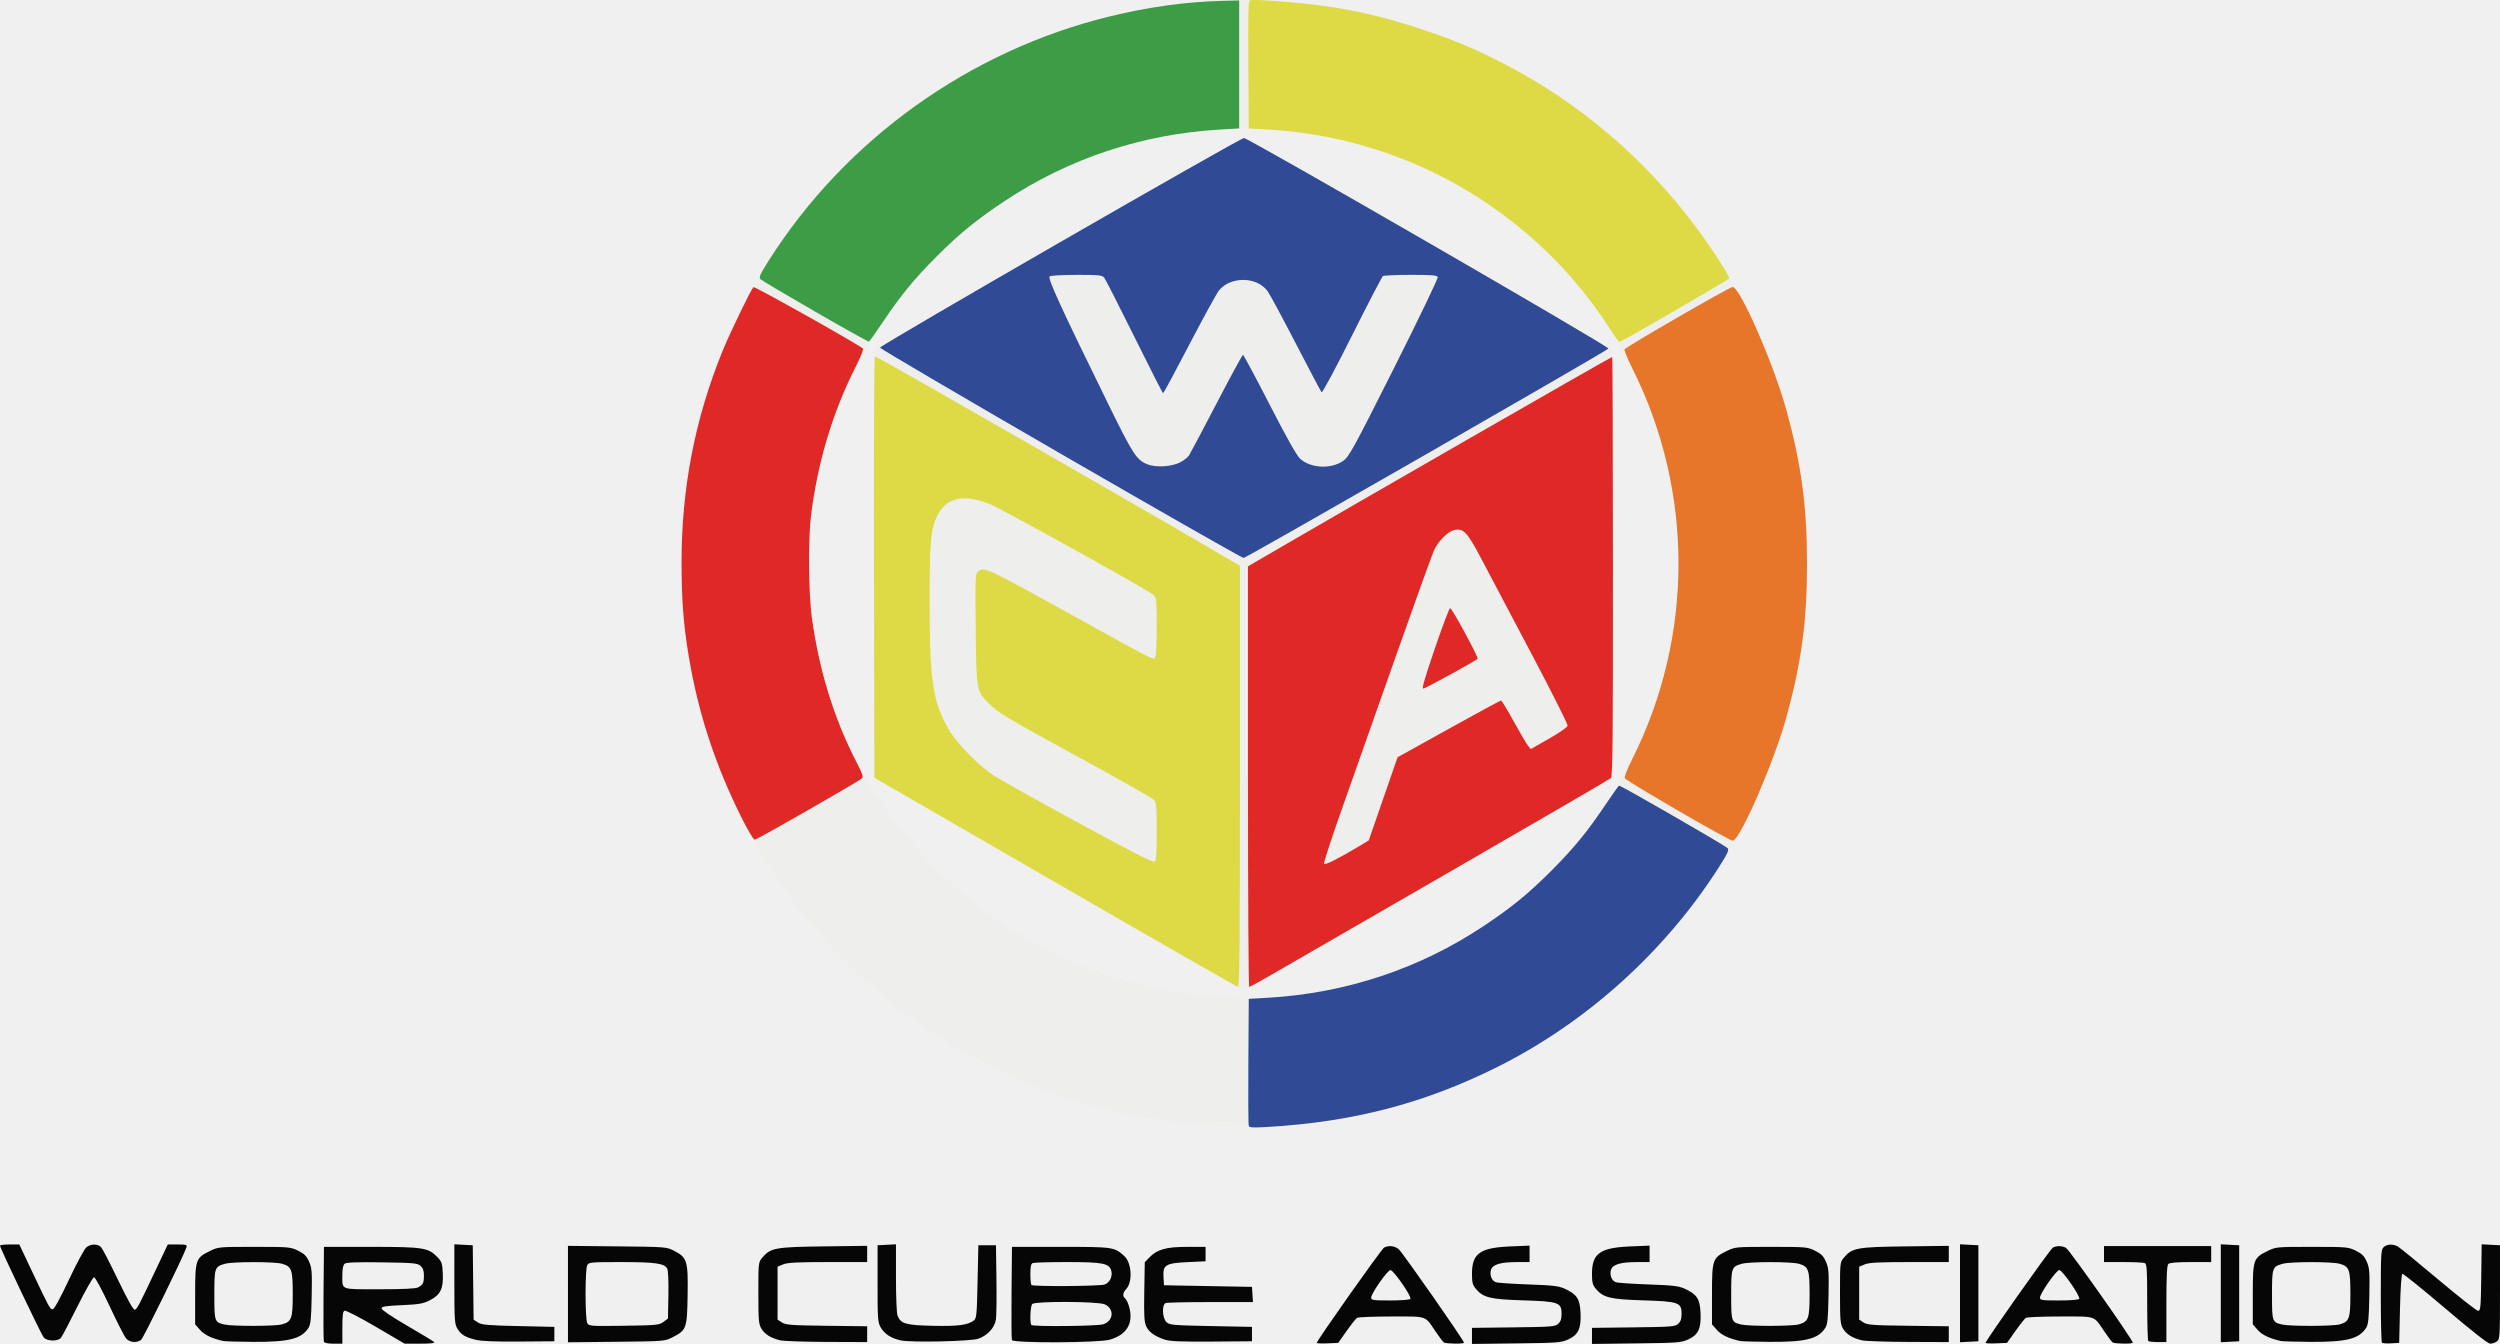
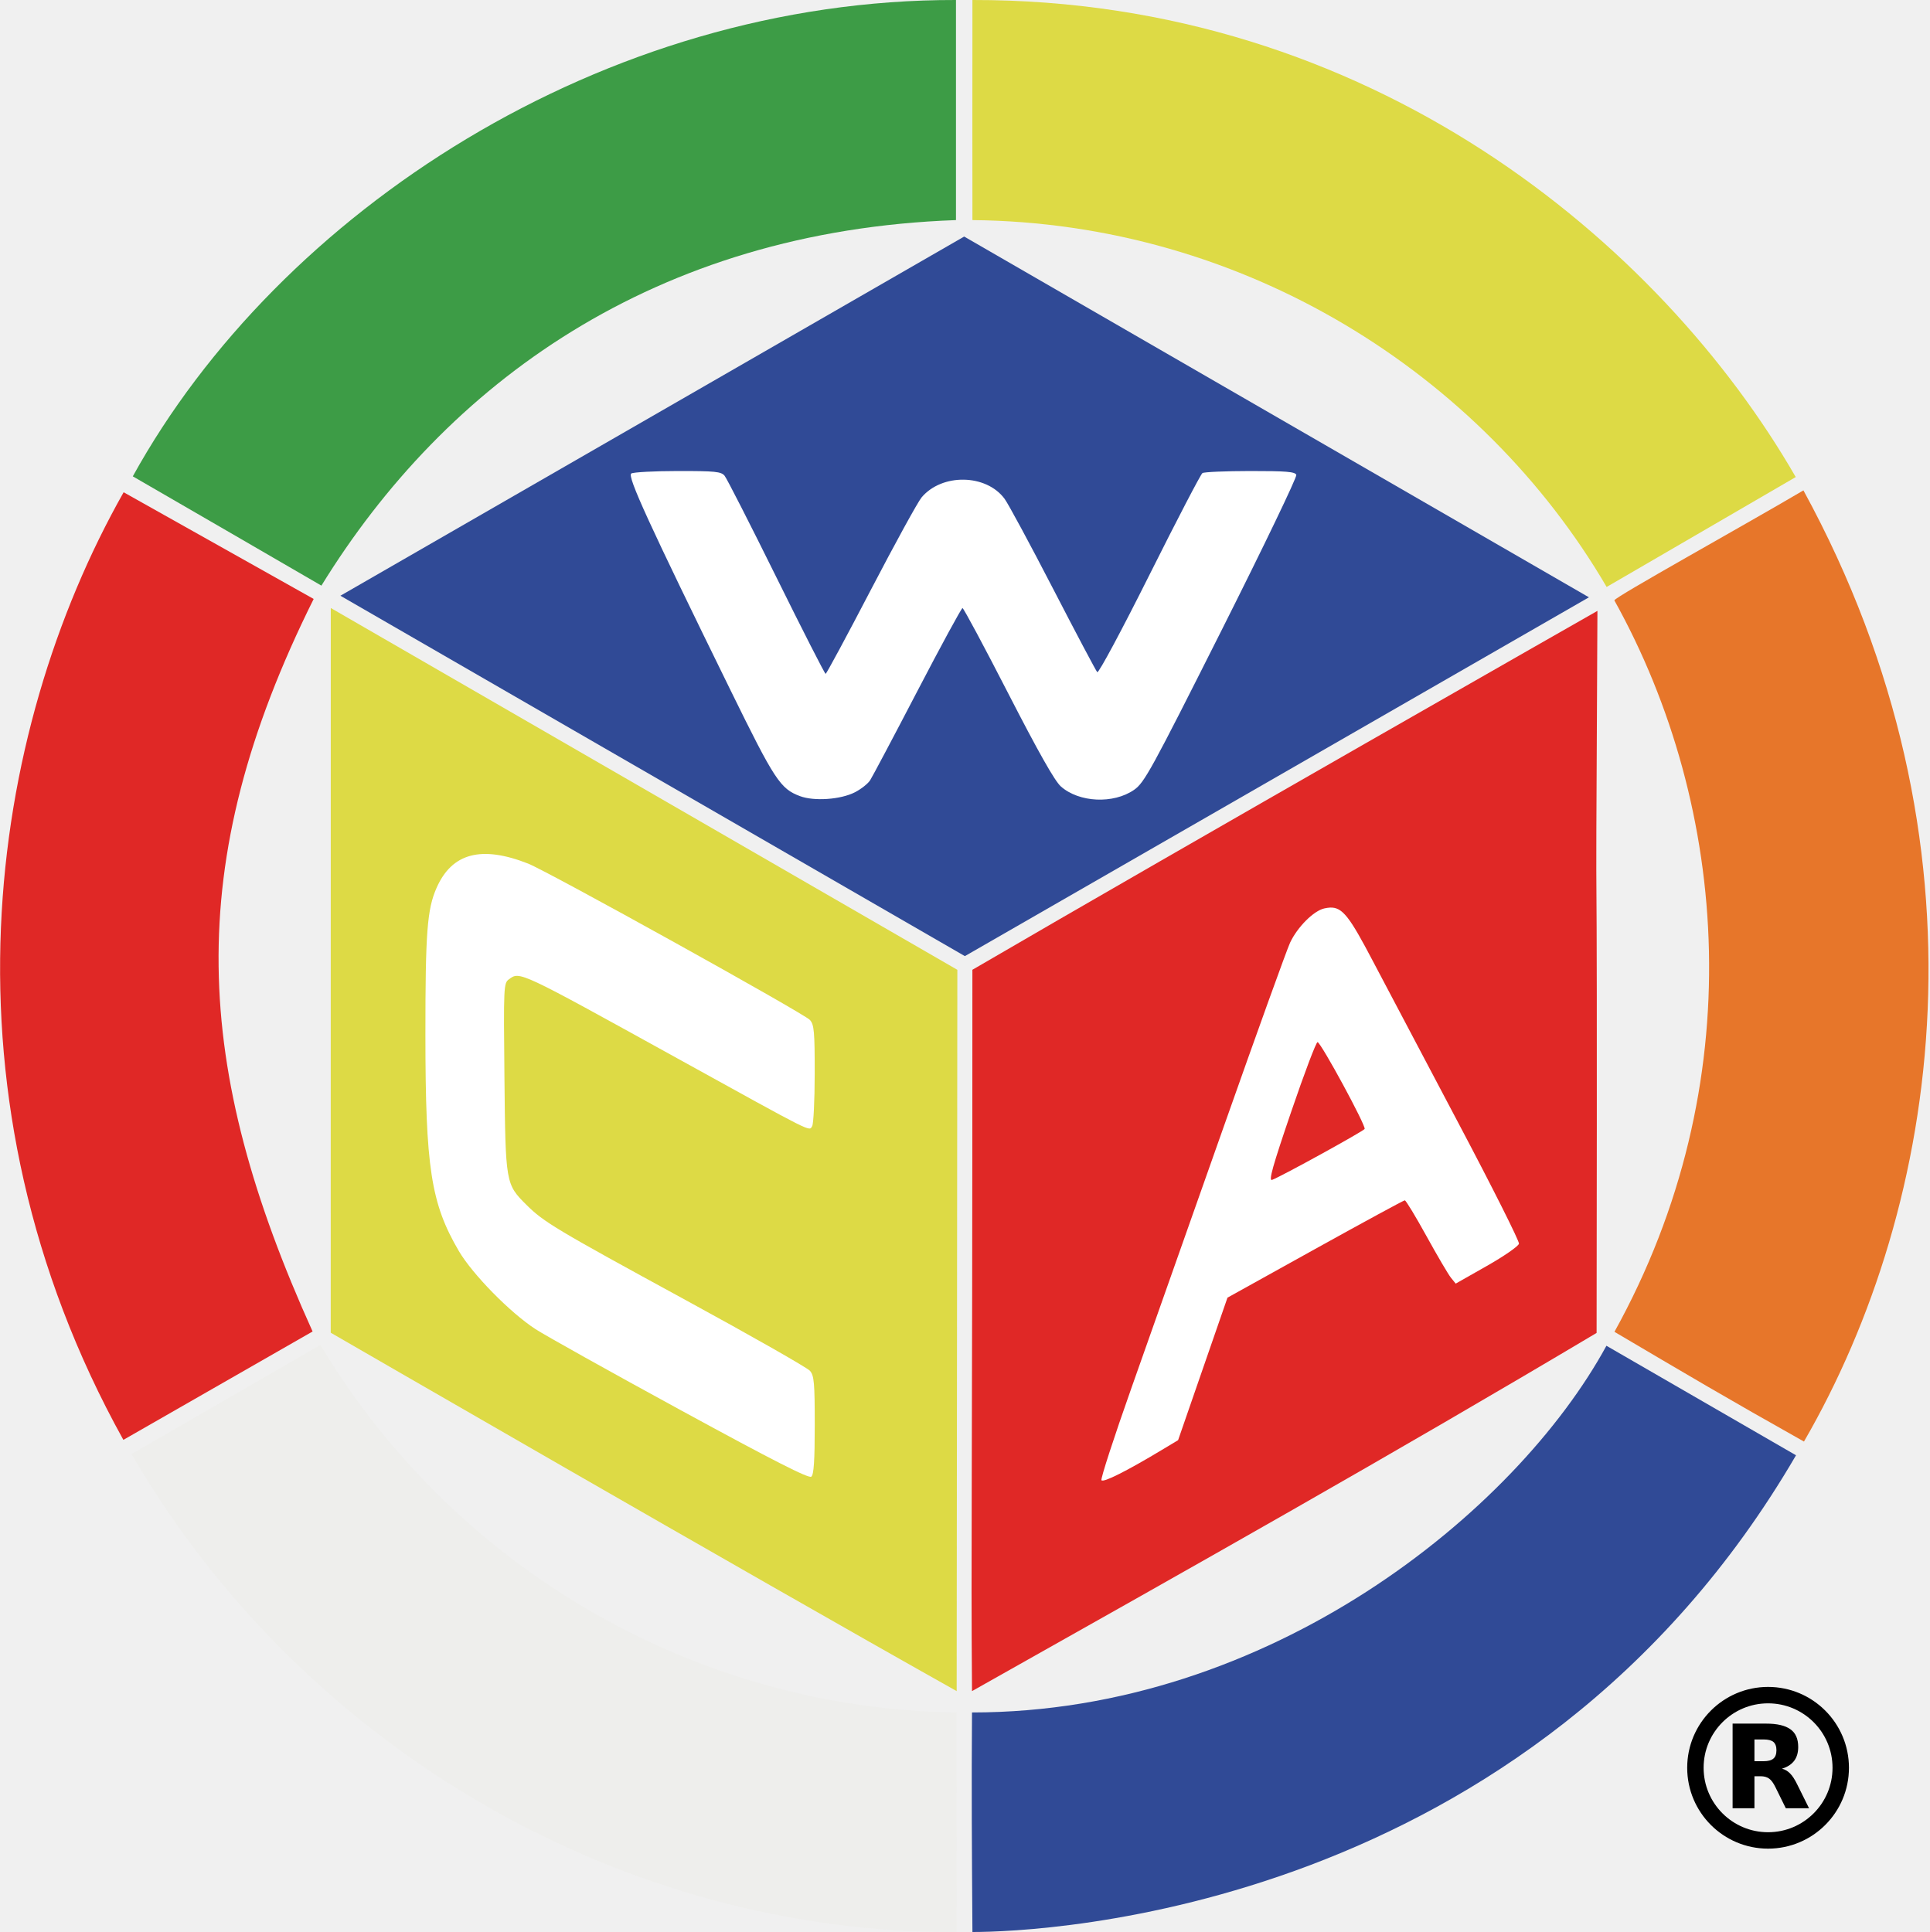
- <svg xmlns="http://www.w3.org/2000/svg" width="650.135" height="349.498" id="svg2" version="1.0">
-   <defs id="defs4">
-     </defs>
-   <g id="layer1" transform="translate(-263.7062,488.3089)">
-     <g id="g3312" transform="matrix(0.4999891,0,0,0.4999891,301.6178,-244.8544)">
-       <g transform="translate(-230.3148,1179.858)" id="g3279">
-         <path style="opacity:1;fill:#eeeeec;fill-opacity:1;stroke:none" d="m 801.585,-1666.545 c -161.984,0 -292.688,131.029 -292.688,293.014 0,161.984 130.071,292.249 292.055,292.249 161.984,0 293.185,-129.76 293.185,-291.744 0,-161.984 -130.323,-293.563 -292.307,-293.563 l -0.246,0.045 0,-4e-4 0,0 0,0 0,0 z m -0.022,66.548 c 125.182,0 226.15,101.283 226.15,226.466 0,125.182 -100.968,226.529 -226.15,226.529 -125.182,0 -226.781,-101.347 -226.781,-226.529 0,-125.182 101.599,-226.466 226.781,-226.466 l 0,0 z" id="path3273" />
-         <path style="opacity:1;fill:#eeeeec;fill-opacity:1;stroke:none" d="m 609.375,-1484.383 c 0,0 192.201,-110.611 192.201,-110.611 0,0 191.478,110.716 191.478,110.716 l -0.327,221.876 -191.676,110.864 -191.929,-110.864 0.253,-221.981 z" id="rect2804" />
-         <path id="path2730" d="m 703.303,-1207.921 -94.04,-54.353 -0.211,-109.302 c -0.116,-60.116 0.071,-109.562 0.416,-109.88 0.455,-0.419 157.672,89.766 186.865,107.192 l 3.09,1.844 0,109.464 c 0,87.036 -0.213,109.456 -1.04,109.426 -0.572,-0.022 -43.358,-24.496 -95.08,-54.39 l 9e-5,0 0,0 z m 52.845,-26.306 c 0,-12.879 -0.188,-15.005 -1.456,-16.485 -0.801,-0.935 -17.747,-10.58 -37.658,-21.435 -39.429,-21.496 -43.117,-23.701 -48.346,-28.902 -6.357,-6.324 -6.385,-6.487 -6.709,-38.716 -0.278,-27.688 -0.236,-28.606 1.361,-29.776 3.337,-2.443 2.774,-2.707 51.015,23.942 42.214,23.32 40.004,22.209 41.007,20.623 0.418,-0.66 0.766,-7.807 0.773,-15.88 0.012,-12.806 -0.173,-14.891 -1.444,-16.337 -1.698,-1.932 -79.428,-45.069 -85.543,-47.473 -14.16,-5.567 -23.087,-3.205 -27.75,7.34 -2.878,6.508 -3.412,13.501 -3.403,44.518 0.012,40.531 1.673,51.289 10.148,65.745 4.126,7.037 15.551,18.686 23.221,23.675 3.031,1.972 22.879,13.053 44.107,24.625 28.195,15.37 38.877,20.809 39.637,20.181 0.761,-0.629 1.04,-4.83 1.04,-15.645 l 0,0 0,0 z m 235.39,-261.948 c -15.006,-23.174 -32.863,-42.219 -55.216,-58.891 -35.36,-26.372 -77.966,-41.814 -122.335,-44.34 l -9.987,-0.569 -0.218,-33.103 c -0.183,-27.782 -0.031,-33.175 0.95,-33.551 1.841,-0.706 26.389,1.204 39.214,3.051 17.144,2.47 32.145,6.077 49.933,12.009 17.903,5.97 28.378,10.402 44.408,18.788 38.158,19.963 71.473,48.404 97.941,83.609 7.596,10.104 18.012,26.119 17.659,27.153 -0.239,0.701 -56.192,33.156 -57.104,33.123 -0.298,-0.01 -2.658,-3.287 -5.245,-7.282 l 10e-5,0 0,0 z" style="fill:#ddda45" />
-         <path id="path2726" d="m 1027.449,-1245.06 c -14.876,-8.643 -27.37,-16.215 -27.765,-16.826 -0.475,-0.735 0.829,-4.2 3.848,-10.231 31.947,-63.8 31.962,-139.16 0.041,-202.91 -2.489,-4.971 -4.358,-9.478 -4.152,-10.014 0.454,-1.183 54.365,-32.314 56.193,-32.449 3.79,-0.28 21.405,40.009 28.059,64.175 7.756,28.169 10.67,49.903 10.688,79.702 0.018,29.661 -2.9,51.416 -10.688,79.702 -6.449,23.424 -24.015,63.913 -27.942,64.409 -0.679,0.086 -13.405,-6.916 -28.281,-15.559 l 10e-5,0 0,0 z" style="fill:#e7762a" />
-         <path id="path2724" d="m 803.584,-1262.852 0,-109.359 8.53,-4.975 c 46.12,-26.897 180.67,-104.186 180.928,-103.929 0.183,0.182 0.352,49.306 0.376,109.163 0.035,89.528 -0.152,109.017 -1.063,109.881 -0.609,0.578 -38.931,22.866 -85.16,49.529 -46.229,26.663 -88.163,50.857 -93.186,53.764 -5.023,2.907 -9.423,5.286 -9.778,5.286 -0.355,0 -0.646,-49.212 -0.646,-109.359 z m 57.839,36.191 4.993,-3.005 7.49,-21.624 7.49,-21.625 26.613,-14.772 c 14.637,-8.124 26.879,-14.772 27.203,-14.772 0.324,0 3.281,4.884 6.57,10.854 3.29,5.97 6.632,11.658 7.428,12.641 l 1.447,1.787 9.468,-5.376 c 5.207,-2.957 9.586,-5.991 9.731,-6.743 0.145,-0.752 -8.124,-17.223 -18.374,-36.601 -10.251,-19.378 -21.945,-41.529 -25.987,-49.225 -7.954,-15.142 -9.7,-17.035 -14.702,-15.936 -3.233,0.71 -8.175,5.655 -10.401,10.406 -0.956,2.041 -9.996,27.116 -20.088,55.723 -10.092,28.607 -22.696,64.292 -28.008,79.3 -5.312,15.008 -9.425,27.663 -9.141,28.123 0.505,0.818 7.618,-2.748 18.267,-9.156 l 0,0 0,0 z m 39.339,-102.752 c 3.996,-11.712 7.587,-21.191 7.981,-21.065 1.172,0.376 14.794,25.524 14.278,26.36 -0.464,0.751 -25.237,14.386 -28.084,15.458 -1.125,0.423 0.149,-4.114 5.825,-20.753 z m -360.784,87.498 c -13.604,-27.366 -22.317,-54.023 -27.21,-83.24 -2.804,-16.743 -3.786,-29.523 -3.786,-49.249 0,-38.596 7.003,-74.63 21.356,-109.893 3.657,-8.984 14.692,-31.794 16.032,-33.141 0.544,-0.546 54.242,29.585 56.963,31.963 0.4,0.35 -1.336,4.69 -3.858,9.645 -11.868,23.318 -19.671,49.329 -23.174,77.251 -1.503,11.983 -1.287,40.182 0.404,52.71 3.699,27.401 11.607,53.043 23.31,75.587 2.994,5.768 3.586,7.539 2.781,8.321 -1.751,1.7 -54.551,31.905 -55.77,31.905 -0.654,0 -3.709,-5.141 -7.049,-11.859 l 0,0 0,0 z" style="fill:#e02826" />
-         <path id="path2722" d="m 578.492,-1504.673 c -15.076,-8.696 -27.903,-16.302 -28.504,-16.904 -0.903,-0.903 -0.137,-2.6 4.393,-9.746 39.895,-62.923 104.277,-109.048 177.076,-126.864 20.394,-4.991 39.646,-7.656 58.811,-8.142 l 8.738,-0.222 0,33.288 0,33.288 -9.987,0.577 c -40.472,2.337 -78.826,15.084 -112.097,37.255 -14.832,9.884 -23.267,16.761 -35.228,28.721 -11.637,11.637 -18.703,20.248 -28.018,34.144 -3.682,5.493 -6.937,10.082 -7.234,10.2 -0.297,0.117 -12.875,-6.901 -27.951,-15.597 l 0,-10e-5 0,0 z" style="fill:#3d9c46" />
-         <path id="path2716" d="m 322.944,-968.96 c -0.222,-0.578 -0.304,-11.906 -0.182,-25.174 l 0.221,-24.124 24.55,0 c 27.237,0 29.732,0.394 34.589,5.464 2.135,2.228 2.447,3.22 2.681,8.515 0.346,7.805 -1.209,10.979 -6.77,13.816 -3.448,1.759 -5.573,2.128 -14.564,2.528 -8.564,0.381 -10.527,0.7 -10.527,1.709 0,0.726 5.505,4.434 13.261,8.934 7.294,4.231 13.641,8.073 14.106,8.538 0.572,0.572 -1.777,0.845 -7.264,0.845 l -8.109,0 -15.012,-8.801 c -8.257,-4.84 -15.543,-8.597 -16.191,-8.348 -0.909,0.349 -1.179,2.366 -1.179,8.801 l 0,8.348 -4.603,0 c -2.939,0 -4.749,-0.38 -5.006,-1.05 z m 48.986,-28.202 c 2.561,-1.348 3.039,-2.318 3.053,-6.196 0.009,-2.417 -0.496,-3.869 -1.737,-4.993 -1.588,-1.439 -3.44,-1.61 -20.025,-1.852 -13.275,-0.194 -18.602,0.01 -19.471,0.726 -0.788,0.654 -1.196,2.637 -1.196,5.816 0,8.019 -1.455,7.456 19.285,7.456 12.16,0 18.882,-0.32 20.092,-0.957 z m 467.439,28.837 c 0,-1.192 33.643,-48.817 34.998,-49.541 2.361,-1.264 5.37,-0.955 7.571,0.776 1.837,1.445 33.995,47.486 33.995,48.67 0,0.724 -9.387,0.61 -10.465,-0.127 -0.492,-0.336 -2.445,-2.912 -4.34,-5.724 -5.65,-8.385 -3.892,-7.788 -22.912,-7.774 -9.236,0.006 -17.286,0.326 -17.889,0.708 -0.603,0.382 -3.057,3.466 -5.452,6.853 l -4.356,6.158 -5.574,0.246 c -3.066,0.135 -5.574,0.025 -5.574,-0.245 z m 48.698,-22.909 c 0.751,-1.215 -8.78,-14.958 -10.374,-14.958 -1.524,0 -10.03,12.175 -10.029,14.356 2.2e-4,1.306 1.028,1.456 9.938,1.456 5.899,0 10.152,-0.347 10.465,-0.854 z m 32.026,19.283 0,-4.179 21.552,-0.259 c 19.817,-0.238 21.693,-0.387 23.302,-1.845 1.264,-1.145 1.75,-2.584 1.75,-5.182 0,-5.917 -1.536,-6.457 -19.936,-7.019 -17.092,-0.522 -20.795,-1.415 -24.591,-5.926 -1.747,-2.076 -2.077,-3.326 -2.077,-7.856 0,-10.67 4.152,-13.624 20.074,-14.28 l 9.885,-0.407 0,4.275 0,4.275 -6.45,0.01 c -8.415,0.01 -12.543,1.161 -13.542,3.79 -0.946,2.49 0.144,5.711 2.244,6.629 0.836,0.366 8.448,0.906 16.916,1.201 13.024,0.454 15.973,0.8 19.141,2.248 6.239,2.852 7.83,5.228 8.183,12.223 0.423,8.373 -1.051,11.677 -6.282,14.088 -3.746,1.726 -5.348,1.851 -27.075,2.115 l -23.094,0.28 0,-4.179 z m 62.416,0 0,-4.179 21.552,-0.259 c 19.817,-0.238 21.693,-0.387 23.302,-1.845 1.264,-1.145 1.75,-2.584 1.75,-5.182 0,-5.917 -1.536,-6.457 -19.936,-7.019 -17.092,-0.522 -20.795,-1.415 -24.591,-5.926 -1.747,-2.076 -2.077,-3.326 -2.077,-7.856 0,-10.67 4.152,-13.624 20.074,-14.28 l 9.885,-0.407 0,4.275 0,4.275 -6.45,0.01 c -8.415,0.01 -12.543,1.161 -13.543,3.79 -0.946,2.49 0.144,5.711 2.244,6.629 0.836,0.366 8.448,0.906 16.916,1.201 13.024,0.454 15.973,0.8 19.141,2.248 6.239,2.852 7.83,5.228 8.183,12.223 0.423,8.373 -1.051,11.677 -6.282,14.088 -3.745,1.726 -5.348,1.851 -27.075,2.115 l -23.094,0.28 0,-4.179 z m 204.724,3.626 c 0,-1.192 33.644,-48.817 34.998,-49.541 1.969,-1.054 4.405,-1.025 6.782,0.081 1.615,0.751 34.784,47.825 34.784,49.366 0,0.724 -9.387,0.61 -10.465,-0.127 -0.492,-0.336 -2.445,-2.912 -4.34,-5.724 -5.65,-8.385 -3.892,-7.788 -22.912,-7.774 -9.236,0.006 -17.286,0.326 -17.89,0.708 -0.603,0.382 -3.057,3.466 -5.452,6.853 l -4.356,6.158 -5.574,0.246 c -3.066,0.135 -5.574,0.025 -5.574,-0.245 z m 48.698,-22.909 c 0.751,-1.215 -8.78,-14.958 -10.374,-14.958 -1.524,0 -10.03,12.175 -10.029,14.356 2e-4,1.306 1.028,1.456 9.938,1.456 5.899,0 10.152,-0.347 10.465,-0.854 z m 157.45,22.807 c -0.326,-0.326 -0.592,-11.332 -0.592,-24.459 0,-22.064 0.115,-23.97 1.522,-25.244 1.779,-1.61 4.806,-1.737 7.353,-0.308 0.991,0.556 10.483,8.313 21.093,17.239 10.61,8.925 19.911,16.228 20.668,16.228 1.23,0 1.401,-1.851 1.602,-17.309 l 0.225,-17.309 4.768,0.249 4.768,0.249 0,24.41 c 0,23.203 -0.08,24.468 -1.615,25.59 -0.888,0.649 -2.448,1.181 -3.466,1.181 -1.204,0 -9.359,-6.39 -23.351,-18.298 -11.825,-10.064 -21.875,-18.178 -22.333,-18.032 -0.503,0.16 -0.997,7.313 -1.248,18.089 l -0.416,17.824 -4.193,0.245 c -2.306,0.135 -4.46,-0.022 -4.785,-0.347 z m -1173.279,-2.187 c -0.903,-1.03 -4.781,-8.613 -8.619,-16.852 -3.87,-8.309 -7.466,-14.98 -8.074,-14.98 -0.603,0 -4.467,6.78 -8.586,15.068 -4.119,8.287 -8.004,15.683 -8.632,16.436 -1.619,1.941 -7.231,1.814 -8.957,-0.201 -1.274,-1.488 -22.681,-46.42 -22.744,-47.738 -0.015,-0.343 2.237,-0.624 5.008,-0.624 l 5.037,0 6.591,13.94 c 9.061,19.162 9.39,19.765 10.774,19.765 0.771,0 3.889,-5.676 8.436,-15.355 3.967,-8.445 8.046,-16.029 9.062,-16.852 2.35,-1.903 6.016,-1.922 7.713,-0.041 0.722,0.801 4.704,8.512 8.849,17.136 4.823,10.034 7.917,15.557 8.595,15.34 1.259,-0.404 2.039,-1.875 10.607,-19.992 l 6.591,-13.94 5.094,0 c 4.555,0 5.042,0.161 4.611,1.521 -1.396,4.397 -22.377,47.189 -23.589,48.11 -2.248,1.708 -5.93,1.357 -7.767,-0.739 z m 50.451,1.307 c -5.909,-1.324 -9.749,-3.162 -12.028,-5.759 l -2.535,-2.888 0,-15.447 c 0,-18.174 0.299,-19.078 7.483,-22.607 4.57,-2.244 4.641,-2.251 23.308,-2.251 18.079,0 18.864,0.069 22.779,1.996 3.219,1.585 4.39,2.755 5.685,5.683 1.456,3.291 1.601,5.226 1.355,18.017 -0.231,11.977 -0.517,14.697 -1.744,16.567 -3.698,5.637 -10.258,7.258 -28.908,7.144 -7.552,-0.046 -14.48,-0.251 -15.396,-0.456 z m 30.559,-8.625 c 5.089,-1.413 5.642,-2.96 5.642,-15.775 0,-12.815 -0.553,-14.362 -5.642,-15.775 -4.012,-1.114 -25.48,-1.115 -29.491,0 -5.494,1.526 -5.646,1.958 -5.646,16.15 0,13.982 0.088,14.244 5.206,15.459 4.071,0.967 26.397,0.923 29.93,-0.058 z m 100.93,8.035 c -5.641,-1.397 -7.705,-2.635 -9.612,-5.762 -1.486,-2.437 -1.617,-4.322 -1.62,-23.29 l -0.003,-20.639 4.785,0.25 4.785,0.249 0.223,19.34 0.223,19.34 2.234,1.466 c 1.911,1.254 4.944,1.526 20.998,1.882 l 18.764,0.416 0,3.745 0,3.745 -18.309,0.145 c -12.231,0.097 -19.69,-0.197 -22.47,-0.886 z m 47.852,-23.809 0,-25.075 25.616,0.262 c 25.449,0.261 25.642,0.276 29.653,2.343 6.736,3.471 7.252,5.174 6.97,23.036 -0.274,17.388 -0.545,18.145 -7.801,21.88 -4.07,2.094 -4.209,2.106 -29.263,2.367 l -25.174,0.263 0,-25.075 z m 49.666,14.475 2.347,-1.753 0.23,-12.2 c 0.138,-7.308 -0.116,-12.847 -0.634,-13.815 -1.427,-2.667 -6.253,-3.343 -23.909,-3.348 -15.783,-0.01 -16.876,0.095 -17.684,1.605 -1.153,2.155 -1.133,27.952 0.025,30.114 0.849,1.586 1.639,1.644 19.082,1.402 16.99,-0.236 18.353,-0.369 20.544,-2.005 z m 60.783,9.583 c -4.847,-1.141 -8.004,-3.076 -9.785,-5.998 -1.462,-2.397 -1.625,-4.263 -1.628,-18.62 -0.003,-15.802 0.018,-15.98 2.074,-18.425 4.238,-5.037 6.769,-5.499 31.835,-5.814 l 22.678,-0.285 0,4.221 0,4.221 -20.416,0 c -15.945,0 -21.048,0.264 -23.302,1.206 l -2.886,1.206 0,13.755 0,13.755 2.249,1.476 c 1.974,1.295 4.827,1.507 23.302,1.736 l 21.052,0.26 0,4.109 0,4.109 -21.013,-0.083 c -11.557,-0.046 -22.43,-0.417 -24.161,-0.825 z m 62.779,0.056 c -4.999,-1.04 -8.502,-3.265 -10.501,-6.667 -1.577,-2.684 -1.694,-4.267 -1.694,-22.856 l 0,-19.973 4.785,-0.249 4.785,-0.25 0,17.464 c 0,9.605 0.358,18.405 0.795,19.555 1.641,4.316 4.209,5.066 18.372,5.37 13.021,0.279 18.025,-0.355 21.221,-2.69 1.525,-1.114 1.668,-2.52 2.055,-20.198 l 0.416,-19.001 4.577,0 4.577,0 0.248,17.477 c 0.136,9.612 0.018,19.08 -0.263,21.041 -0.619,4.314 -4.363,8.426 -9.186,10.088 -3.949,1.361 -34.659,2.042 -40.188,0.892 z m 57.672,-0.199 c -0.222,-0.578 -0.304,-11.719 -0.182,-24.758 l 0.221,-23.707 25.382,0 c 27.434,0 27.881,0.065 33.09,4.828 3.825,3.498 4.375,13.444 0.946,17.124 -1.878,2.016 -2.013,3.698 -0.405,5.033 0.646,0.536 1.609,2.784 2.14,4.995 1.934,8.061 -1.605,13.725 -10.163,16.266 -5.724,1.7 -50.388,1.89 -51.03,0.218 z m 47.307,-8.158 c 5.6,-1.555 6.185,-8.235 0.915,-10.438 -3.693,-1.543 -36.092,-1.681 -37.613,-0.16 -1.044,1.044 -1.407,9.967 -0.444,10.93 0.911,0.911 33.721,0.618 37.142,-0.332 z m 0.957,-20.734 c 2.646,-1.006 4.182,-4.162 3.449,-7.084 -0.982,-3.912 -4.334,-4.584 -22.867,-4.584 -9.132,0 -17.195,0.227 -17.919,0.505 -1.005,0.386 -1.316,1.729 -1.316,5.687 0,2.85 0.25,5.431 0.555,5.737 0.881,0.881 35.722,0.643 38.099,-0.261 z m 31.598,28.775 c -5.291,-1.668 -8.523,-3.92 -9.954,-6.935 -1.081,-2.279 -1.267,-5.47 -1.054,-18.085 l 0.259,-15.318 2.43,-2.534 c 3.992,-4.163 8.698,-5.477 19.623,-5.477 l 9.57,0 0,3.745 0,3.745 -9.309,0.447 c -11.565,0.555 -12.949,1.417 -12.574,7.83 l 0.246,4.206 22.886,0.416 22.886,0.416 0.254,3.953 0.254,3.953 -22.031,0 c -12.117,0 -22.623,0.227 -23.348,0.505 -2.101,0.806 -1.79,7.962 0.434,9.977 1.597,1.447 3.611,1.622 23.094,2.001 l 21.344,0.416 0,3.745 0,3.745 -20.805,0.16 c -15.043,0.115 -21.747,-0.137 -24.204,-0.912 z m 298.834,0.602 c -5.909,-1.324 -9.748,-3.162 -12.028,-5.759 l -2.535,-2.888 0,-15.447 c 0,-18.174 0.299,-19.078 7.483,-22.607 4.57,-2.244 4.641,-2.251 23.308,-2.251 18.079,0 18.865,0.069 22.779,1.996 3.219,1.585 4.39,2.755 5.685,5.683 1.456,3.291 1.601,5.226 1.355,18.017 -0.231,11.977 -0.517,14.697 -1.744,16.567 -3.698,5.637 -10.258,7.258 -28.908,7.144 -7.552,-0.046 -14.48,-0.251 -15.396,-0.456 z m 30.559,-8.625 c 5.089,-1.413 5.642,-2.96 5.642,-15.775 0,-12.815 -0.553,-14.362 -5.642,-15.775 -4.012,-1.114 -25.48,-1.115 -29.491,0 -5.494,1.526 -5.646,1.958 -5.646,16.15 0,13.982 0.088,14.244 5.207,15.459 4.071,0.967 26.397,0.923 29.93,-0.058 z m 32.87,8.283 c -4.847,-1.141 -8.004,-3.076 -9.785,-5.998 -1.462,-2.397 -1.625,-4.263 -1.628,-18.62 0,-15.802 0.018,-15.98 2.074,-18.425 4.238,-5.037 6.769,-5.499 31.835,-5.814 l 22.678,-0.285 0,4.221 0,4.221 -20.416,0 c -15.945,0 -21.048,0.264 -23.302,1.206 l -2.886,1.206 0,13.755 0,13.755 2.249,1.476 c 1.974,1.295 4.827,1.507 23.302,1.736 l 21.052,0.26 0,4.109 0,4.109 -21.013,-0.083 c -11.557,-0.046 -22.43,-0.417 -24.161,-0.825 z m 51,-24.474 0,-25.466 4.785,0.25 4.785,0.249 0,24.966 0,24.966 -4.785,0.25 -4.785,0.25 0,-25.465 z m 97.923,24.828 c -0.305,-0.305 -0.555,-9.44 -0.555,-20.3 0,-17.237 -0.167,-19.81 -1.316,-20.251 -0.724,-0.278 -5.78,-0.505 -11.235,-0.505 l -9.918,0 0,-4.161 0,-4.161 27.879,0 27.879,0 0,4.161 0,4.161 -10.652,0 c -7.176,0 -10.978,0.326 -11.651,0.999 -0.721,0.721 -0.999,6.51 -0.999,20.805 l 0,19.807 -4.438,0 c -2.441,0 -4.688,-0.25 -4.993,-0.555 z m 37.727,-24.828 0,-25.466 4.785,0.25 4.785,0.249 0,24.966 0,24.966 -4.785,0.25 -4.785,0.25 0,-25.465 z m 31.208,24.816 c -5.909,-1.324 -9.748,-3.162 -12.028,-5.759 l -2.535,-2.888 0,-15.447 c 0,-18.174 0.299,-19.078 7.483,-22.607 4.57,-2.244 4.641,-2.251 23.308,-2.251 18.079,0 18.864,0.069 22.779,1.996 3.219,1.585 4.39,2.755 5.685,5.683 1.456,3.291 1.601,5.226 1.355,18.017 -0.231,11.977 -0.517,14.697 -1.744,16.567 -3.698,5.637 -10.258,7.258 -28.908,7.144 -7.552,-0.046 -14.48,-0.251 -15.396,-0.456 z m 30.559,-8.625 c 5.089,-1.413 5.642,-2.96 5.642,-15.775 0,-12.815 -0.553,-14.362 -5.642,-15.775 -4.012,-1.114 -25.48,-1.115 -29.491,0 -5.494,1.526 -5.645,1.958 -5.645,16.15 0,13.982 0.088,14.244 5.207,15.459 4.071,0.967 26.397,0.923 29.93,-0.058 z" style="fill:#060606" />
-         <path style="fill:#eeeeec" d="m 577.331,-1242.714 c 14.923,-8.561 27.728,-15.596 28.454,-15.633 0.874,-0.044 3.223,2.817 6.936,8.448 39.279,59.567 104.535,97.26 175.705,101.49 5.55,0.33 10.387,0.965 10.748,1.411 0.797,0.984 0.802,63.238 0,64.888 -1.653,3.422 -45.351,-1.467 -69.607,-7.788 -28.273,-7.368 -48.553,-15.711 -74.368,-30.595 -25.696,-14.815 -43.078,-28.22 -63.68,-49.107 -17.061,-17.297 -43.343,-52.753 -41.809,-56.404 0.265,-0.631 12.692,-8.152 27.615,-16.713 l -5e-5,10e-5 0,0 z" id="path2802" />
-         <path id="path2720" d="m 803.999,-1081.21 c -0.239,-0.623 -0.337,-15.737 -0.216,-33.587 l 0.218,-32.454 9.987,-0.577 c 40.439,-2.336 78.864,-15.109 112.126,-37.274 14.719,-9.808 23.189,-16.721 35.184,-28.717 11.675,-11.675 18.776,-20.32 28.033,-34.13 3.682,-5.493 6.949,-10.086 7.26,-10.208 0.684,-0.268 54.864,30.944 56.425,32.505 0.908,0.908 0.184,2.537 -4.2,9.452 -27.832,43.897 -68.758,80.939 -115.067,104.149 -38.045,19.068 -75.167,28.792 -119.96,31.424 -7.503,0.441 -9.44,0.326 -9.788,-0.583 l -1.5e-4,0 0,0 z m -97.979,-349.666 c -51.601,-29.839 -93.82,-54.627 -93.82,-55.084 -3.4e-4,-1.202 187.207,-109.019 189.294,-109.019 2.331,0 190.461,108.649 189.596,109.496 -1.881,1.843 -188.526,108.951 -189.782,108.909 -0.808,-0.028 -43.687,-24.463 -95.288,-54.302 l 0,0 z m 62.301,4.577 c 1.862,-0.95 3.945,-2.591 4.629,-3.647 0.684,-1.056 7.142,-13.249 14.352,-27.095 7.209,-13.846 13.369,-25.174 13.687,-25.174 0.319,0 6.557,11.642 13.862,25.872 9.124,17.772 14.126,26.62 15.977,28.26 5.524,4.897 15.957,5.385 22.227,1.038 3.113,-2.158 5.165,-5.9 26.53,-48.383 12.736,-25.324 22.952,-46.574 22.704,-47.221 -0.364,-0.949 -3.081,-1.175 -14.001,-1.164 -7.452,0.01 -13.973,0.288 -14.49,0.624 -0.517,0.336 -7.752,14.236 -16.077,30.888 -8.42,16.842 -15.448,29.952 -15.84,29.544 -0.387,-0.404 -6.409,-11.781 -13.383,-25.284 -6.974,-13.503 -13.61,-25.808 -14.747,-27.346 -5.586,-7.553 -18.998,-7.774 -25.181,-0.416 -1.125,1.339 -8.038,13.934 -15.361,27.989 -7.323,14.055 -13.516,25.558 -13.762,25.563 -0.246,0.01 -6.972,-13.193 -14.948,-29.327 -7.976,-16.134 -15.042,-29.991 -15.702,-30.792 -1.051,-1.274 -2.821,-1.455 -14.179,-1.444 -7.138,0.01 -13.504,0.346 -14.147,0.753 -1.283,0.812 5.249,15.078 30.135,65.811 13.389,27.295 15.092,29.891 21.081,32.12 4.297,1.6 12.31,1.036 16.635,-1.17 l 0,0 z" style="fill:#304a96" />
+ <svg xmlns="http://www.w3.org/2000/svg" width="292.725" height="293.193" id="svg2" version="1.0" xml:space="preserve">
+   <defs id="defs4" />
+   <g id="layer1" transform="translate(-440.9061,488.3075)">
+     <g id="g3312" transform="matrix(0.499989,0,0,0.499989,301.618,-244.854)">
+       <path style="fill:#ddda45" d="m 573.685,-420.114 c -0.024,-22.874 -0.026,-31.864 -5.7e-4,-66.804 120.721,-0.204 208.8,73.548 249.85,144.793 -51.71,30.087 -57.388,33.36 -57.388,33.36 -37.929,-64.868 -110.153,-110.572 -192.462,-111.348 z" id="path8" />
+       <path style="fill:#ddda45" d="m 378.948,-82.414 0.017,-219.964 190.143,109.817 -0.205,218.928 C 505.27,-9.345 378.948,-82.414 378.948,-82.414 Z" id="path2730" />
+       <path style="fill:#e7762a" d="m 768.518,-82.684 c 41.541,-74.989 34.941,-159.138 -0.034,-222.02 0.454,-1.183 38.325,-22.148 57.383,-33.371 58.66,107.446 41.826,216.707 0.163,288.696 -23.311,-13.087 -35.581,-20.368 -57.512,-33.306 z" id="path2726" />
+       <path style="fill:#e02826" d="m 316.104,-337.508 57.667,32.385 c -40.297,80.923 -36.518,142.258 -0.329,222.337 l -57.419,32.897 c -57.751,-104.048 -41.372,-214.336 0.08,-287.619 z" id="path4" />
+       <path style="fill:#e02826" d="m 573.673,-192.568 c 64.293,-37.496 189.679,-108.937 189.679,-108.937 -0.774,146.842 0.061,9.343 -0.25,219.153 -62.292,37.076 -120.522,69.866 -189.547,108.719 -0.361,-46.068 0.118,-53.392 0.118,-218.935 z" id="path2724" />
+       <path style="fill:#3d9c46" d="m 318.881,-342.336 c 44.334,-80.287 142.732,-144.809 249.811,-144.582 v 66.804 c -91.542,3.259 -154.862,49.702 -192.572,110.947 -21.801,-12.612 -32.438,-18.868 -57.238,-33.17 z" id="path2722" />
+       <path id="path2802" d="M 375.796,-78.706 C 418.025,-8.4 492.503,31.902 568.844,32.845 l 0.06,66.637 C 468.672,100.097 370.962,44.712 318.491,-45.59 Z" style="fill:#eeeeec" />
+       <path style="fill:#304a96" d="m 381.885,-306.101 189.294,-109.019 189.596,109.496 -189.384,108.909 z" id="path5" />
+       <path style="fill:#304a96" d="m 573.684,99.482 c -0.172,-25.479 -0.302,-43.976 -0.129,-66.637 90.276,0.025 165.003,-60.802 192.529,-111.298 24.8,14.313 34.07,19.703 57.534,33.24 C 742.692,93.689 594.445,99.482 573.684,99.482 Z" id="path2720" />
+       <path style="fill:#ffffff;fill-opacity:1" d="m 525.833,-54.367 c 0,-12.879 -0.188,-15.005 -1.456,-16.485 -0.801,-0.935 -17.747,-10.58 -37.658,-21.435 -39.429,-21.496 -43.117,-23.701 -48.346,-28.902 -6.357,-6.324 -6.385,-6.487 -6.709,-38.716 -0.278,-27.688 -0.236,-28.606 1.361,-29.776 3.337,-2.443 2.774,-2.707 51.015,23.942 42.214,23.32 40.004,22.209 41.007,20.623 0.418,-0.66 0.766,-7.807 0.773,-15.88 0.012,-12.806 -0.173,-14.891 -1.444,-16.337 -1.698,-1.932 -79.428,-45.069 -85.543,-47.473 -14.16,-5.567 -23.087,-3.205 -27.75,7.34 -2.878,6.508 -3.412,13.501 -3.403,44.518 0.012,40.531 1.673,51.289 10.148,65.745 4.126,7.037 15.551,18.686 23.221,23.675 3.031,1.972 22.879,13.053 44.107,24.625 28.195,15.37 38.877,20.809 39.637,20.181 0.761,-0.629 1.04,-4.83 1.04,-15.645 z" id="path7" />
+       <path style="fill:#ffffff;fill-opacity:1" d="m 538.006,-246.439 c 1.862,-0.95 3.945,-2.591 4.629,-3.647 0.684,-1.056 7.142,-13.249 14.352,-27.095 7.209,-13.846 13.369,-25.174 13.687,-25.174 0.319,0 6.557,11.642 13.862,25.872 9.124,17.772 14.126,26.62 15.977,28.26 5.524,4.897 15.957,5.385 22.227,1.038 3.113,-2.158 5.165,-5.9 26.53,-48.383 12.736,-25.324 22.952,-46.574 22.704,-47.221 -0.364,-0.949 -3.081,-1.175 -14.001,-1.164 -7.452,0.01 -13.973,0.288 -14.49,0.624 -0.517,0.336 -7.752,14.236 -16.077,30.888 -8.42,16.842 -15.448,29.952 -15.84,29.544 -0.387,-0.404 -6.409,-11.781 -13.383,-25.284 -6.974,-13.503 -13.61,-25.808 -14.747,-27.346 -5.586,-7.553 -18.998,-7.774 -25.181,-0.416 -1.125,1.339 -8.038,13.934 -15.361,27.989 -7.323,14.055 -13.516,25.558 -13.762,25.563 -0.246,0.01 -6.972,-13.193 -14.948,-29.327 -7.976,-16.134 -15.042,-29.991 -15.702,-30.792 -1.051,-1.274 -2.821,-1.455 -14.179,-1.444 -7.138,0.01 -13.504,0.346 -14.147,0.753 -1.283,0.812 5.249,15.078 30.135,65.811 13.389,27.295 15.092,29.891 21.081,32.12 4.297,1.6 12.31,1.036 16.635,-1.17 z" id="path6" />
+       <path id="path2" style="fill:#ffffff;fill-opacity:1" d="M 682.22 -211.447 C 681.678 -211.423 681.103 -211.334 680.478 -211.197 C 677.245 -210.487 672.305 -205.541 670.079 -200.79 C 669.123 -198.75 660.081 -173.674 649.989 -145.066 C 639.897 -116.459 627.292 -80.775 621.981 -65.768 C 616.669 -50.76 612.555 -38.106 612.84 -37.646 C 613.345 -36.829 620.461 -40.394 631.11 -46.803 L 636.102 -49.807 L 643.59 -71.432 L 651.083 -93.054 L 677.693 -107.827 C 692.33 -115.952 704.572 -122.597 704.896 -122.597 C 705.22 -122.597 708.177 -117.715 711.467 -111.745 C 714.756 -105.776 718.101 -100.088 718.897 -99.105 L 720.342 -97.315 L 729.811 -102.691 C 735.018 -105.647 739.397 -108.681 739.542 -109.433 C 739.686 -110.185 731.417 -126.657 721.166 -146.035 C 710.916 -165.414 699.223 -187.564 695.181 -195.259 C 688.222 -208.509 686.014 -211.614 682.22 -211.447 z M 678.427 -170.618 C 679.599 -170.242 693.221 -145.093 692.705 -144.258 C 692.241 -143.507 667.47 -129.873 664.622 -128.801 C 663.497 -128.377 664.77 -132.916 670.446 -149.555 C 674.442 -161.267 678.033 -170.744 678.427 -170.618 z " />
+       <g id="g1" transform="matrix(2.000044,0,0,2.000044,910.0962,-636.4211)">
+         <g id="g2" transform="matrix(0.1245845,0,0,0.1245845,-46.75477,344.2134)">
+           <g id="g3" transform="translate(-93.69652,-2082.586)">
+             <circle cx="87.888" cy="2073.02" r="88.5" fill="none" stroke="#000000" stroke-width="20" id="circle1" />
+             <path d="m 82.488,2065.02 c 5.5,0 9.5,-1.1 11.9,-3.2 2.4,-2 3.7,-5.4 3.7,-10.2 0,-4.7 -1.3,-8 -3.7,-10.1 -2.4,-2 -6.4,-3 -11.9,-3 h -11.2 v 26.5 h 11.2 m -11.2,18.3 v 39 H 44.688 v -103.1 h 40.6 c 13.6,0 23.5,2.3 29.8,6.9 6.4,4.5 9.5,11.7 9.5,21.6 0,6.8 -1.6,12.4 -4.9,16.8 -3.3,4.3 -8.2,7.6 -14.9,9.6 3.7,0.9 6.9,2.8 9.8,5.7 2.9,2.9 5.8,7.3 8.7,13.3 l 14.5,29.2 h -28.3 l -12.6,-25.6 c -2.5,-5.1 -5.1,-8.7 -7.7,-10.5 -2.6,-1.9 -6.1,-2.9 -10.4,-2.9 h -7.5" id="path1" />
+           </g>
+         </g>
      </g>
    </g>
  </g>
</svg>
